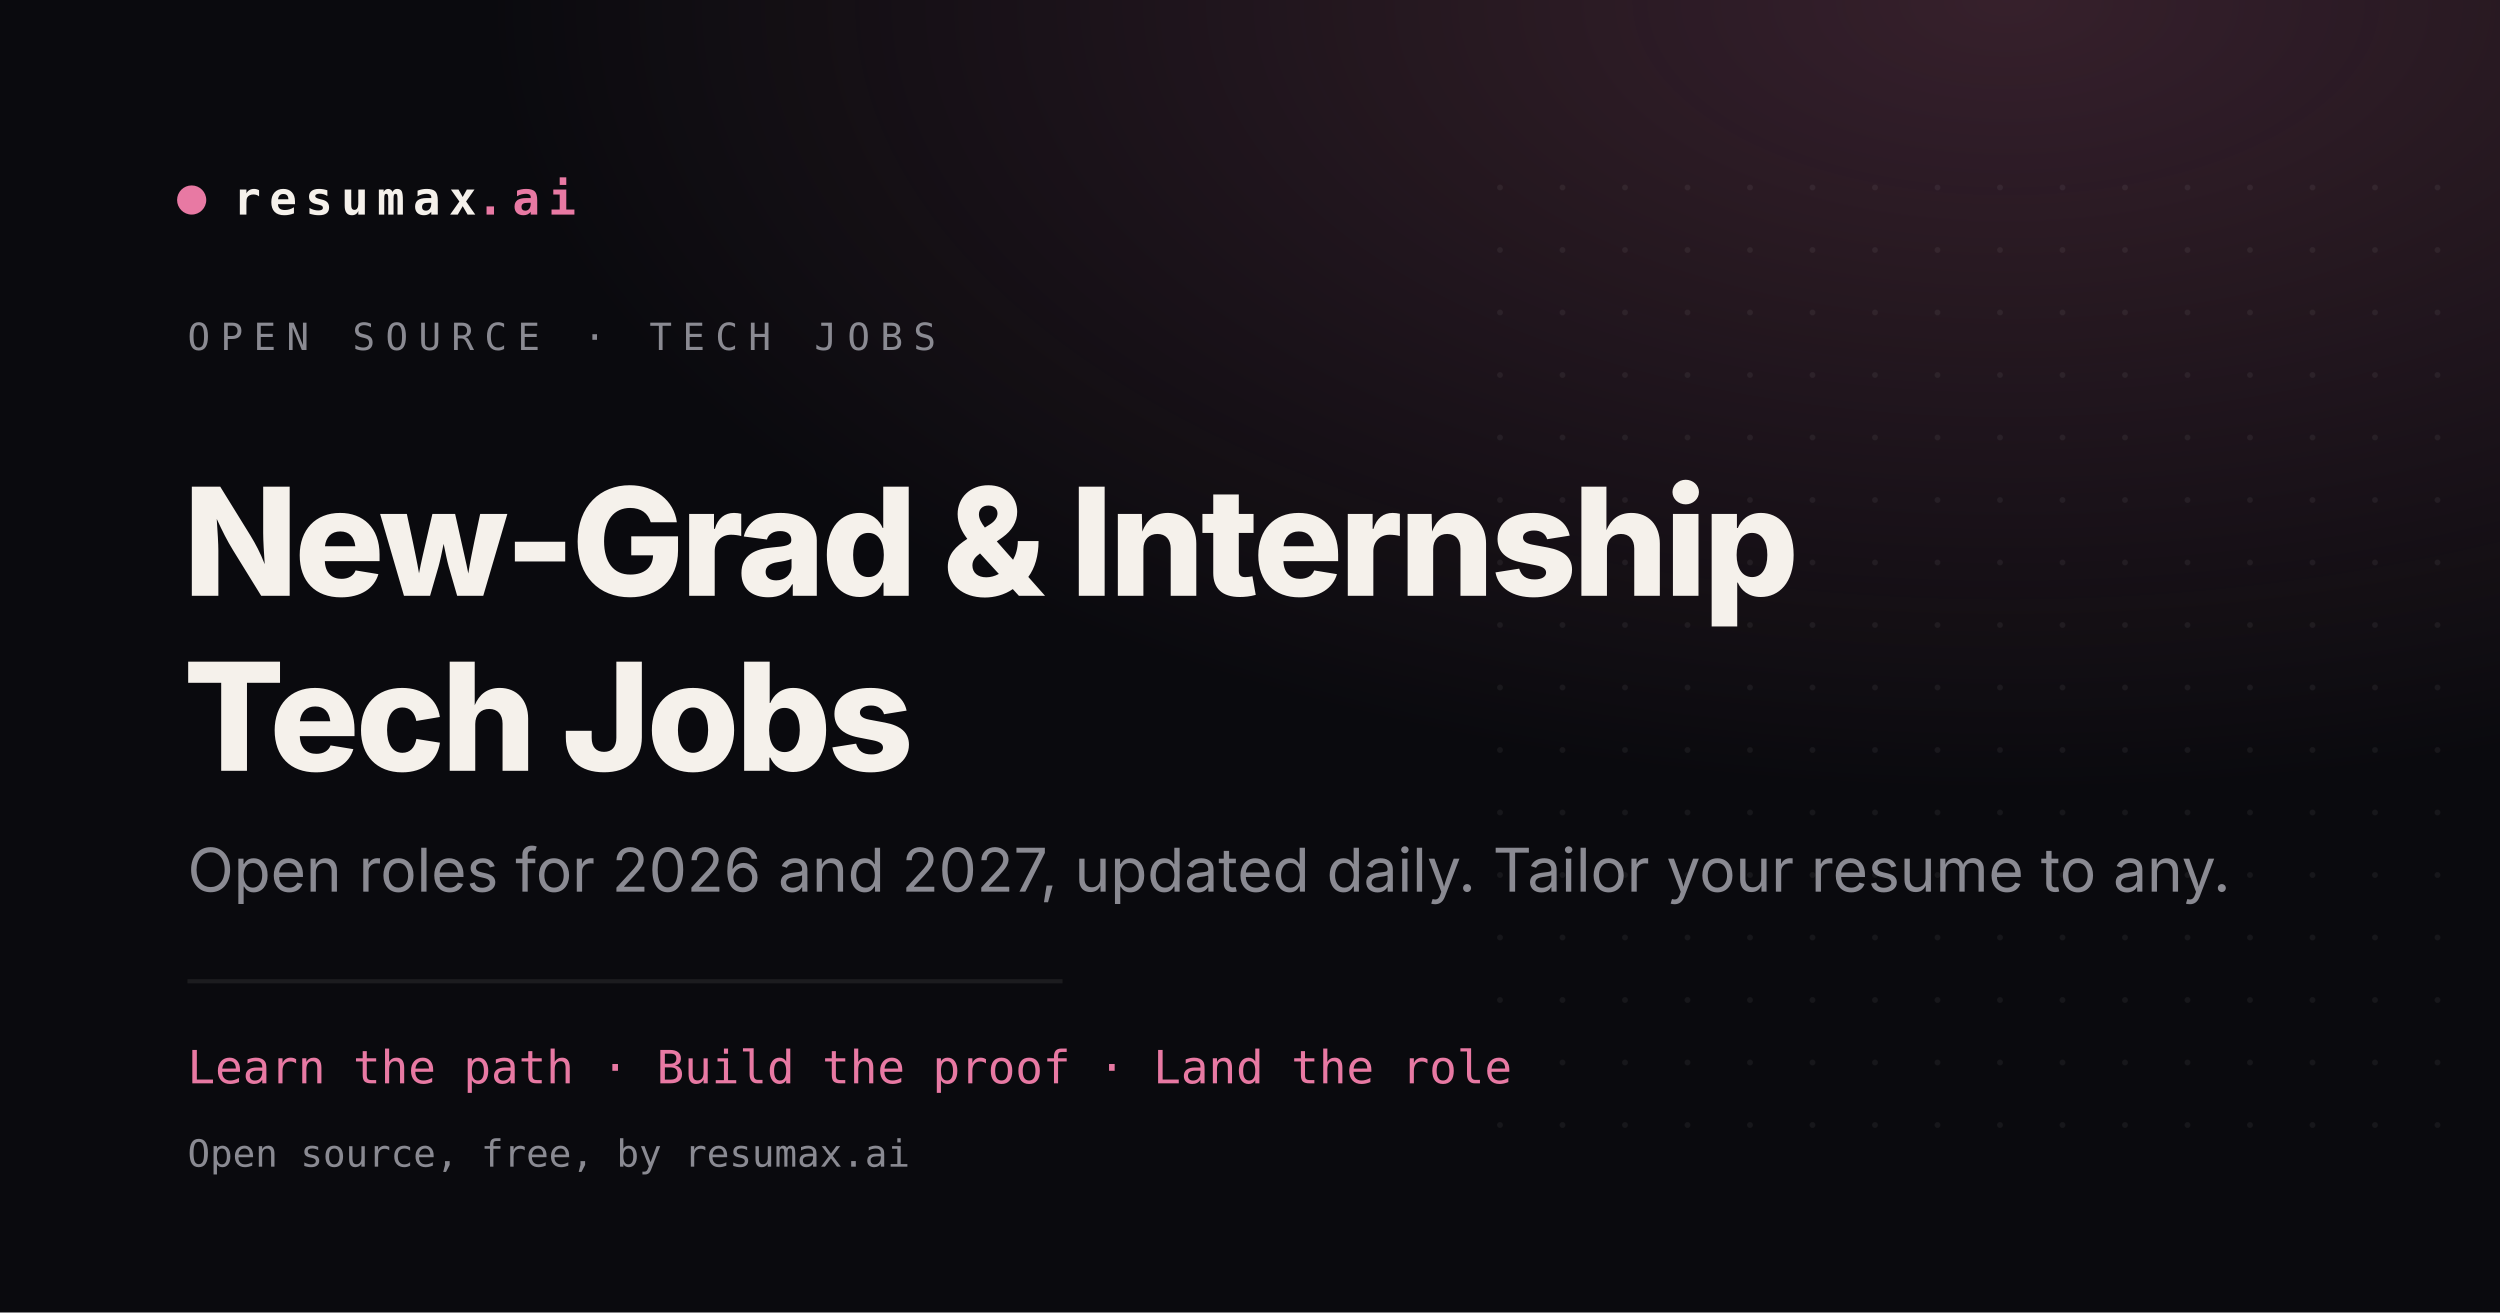
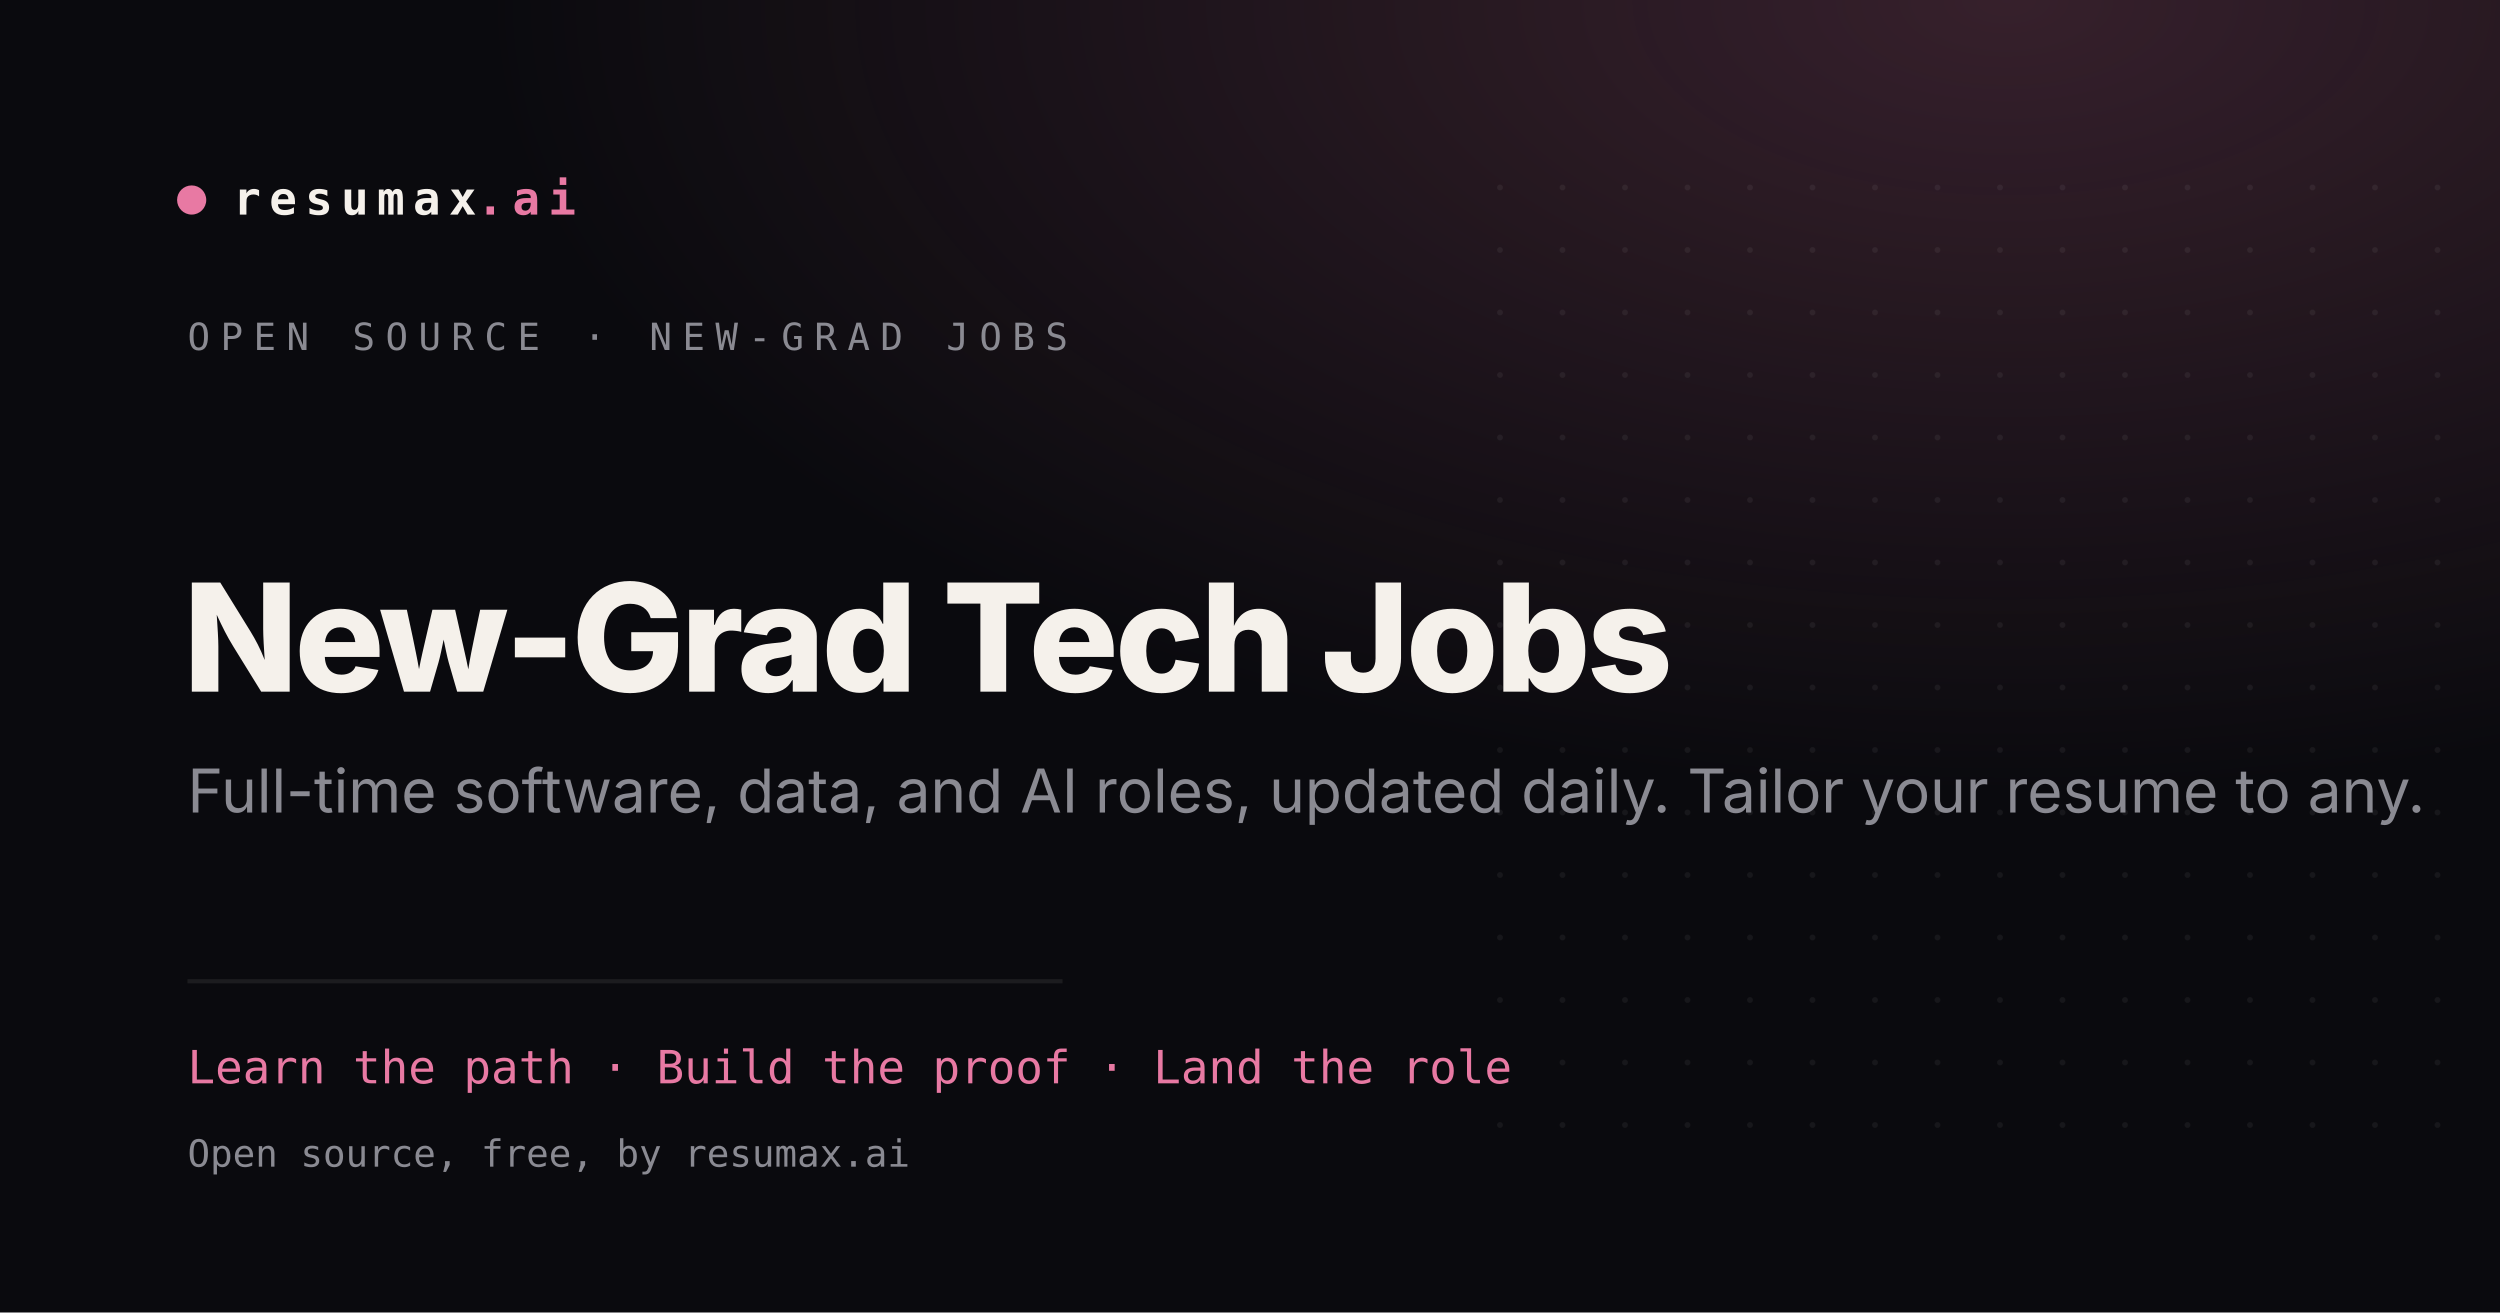
- <svg xmlns="http://www.w3.org/2000/svg" viewBox="0 0 1200 630" width="1200" height="630" role="img" aria-label="New-Grad and Internship Tech Jobs">
+ <svg xmlns="http://www.w3.org/2000/svg" viewBox="0 0 1200 630" width="1200" height="630" role="img" aria-label="New-Grad &amp; Experienced Tech Jobs">
  <defs>
    <radialGradient id="og" cx="0.8" cy="0.0" r="1.1">
      <stop offset="0" stop-color="#E879A3" stop-opacity="0.20" />
      <stop offset="0.55" stop-color="#E879A3" stop-opacity="0" />
    </radialGradient>
  </defs>
  <rect width="1200" height="630" fill="#0A0A0E" />
  <rect width="1200" height="630" fill="url(#og)" />
  <circle cx="720" cy="90" r="1.4" fill="#F5F1EB" fill-opacity="0.06" />
  <circle cx="750" cy="90" r="1.4" fill="#F5F1EB" fill-opacity="0.06" />
  <circle cx="780" cy="90" r="1.4" fill="#F5F1EB" fill-opacity="0.06" />
  <circle cx="810" cy="90" r="1.4" fill="#F5F1EB" fill-opacity="0.06" />
  <circle cx="840" cy="90" r="1.4" fill="#F5F1EB" fill-opacity="0.06" />
  <circle cx="870" cy="90" r="1.4" fill="#F5F1EB" fill-opacity="0.06" />
  <circle cx="900" cy="90" r="1.4" fill="#F5F1EB" fill-opacity="0.06" />
  <circle cx="930" cy="90" r="1.4" fill="#F5F1EB" fill-opacity="0.06" />
  <circle cx="960" cy="90" r="1.4" fill="#F5F1EB" fill-opacity="0.06" />
  <circle cx="990" cy="90" r="1.4" fill="#F5F1EB" fill-opacity="0.06" />
  <circle cx="1020" cy="90" r="1.4" fill="#F5F1EB" fill-opacity="0.06" />
  <circle cx="1050" cy="90" r="1.4" fill="#F5F1EB" fill-opacity="0.06" />
  <circle cx="1080" cy="90" r="1.4" fill="#F5F1EB" fill-opacity="0.06" />
  <circle cx="1110" cy="90" r="1.4" fill="#F5F1EB" fill-opacity="0.06" />
  <circle cx="1140" cy="90" r="1.4" fill="#F5F1EB" fill-opacity="0.06" />
  <circle cx="1170" cy="90" r="1.4" fill="#F5F1EB" fill-opacity="0.06" />
  <circle cx="720" cy="120" r="1.4" fill="#F5F1EB" fill-opacity="0.06" />
  <circle cx="750" cy="120" r="1.4" fill="#F5F1EB" fill-opacity="0.06" />
  <circle cx="780" cy="120" r="1.4" fill="#F5F1EB" fill-opacity="0.06" />
  <circle cx="810" cy="120" r="1.4" fill="#F5F1EB" fill-opacity="0.06" />
  <circle cx="840" cy="120" r="1.4" fill="#F5F1EB" fill-opacity="0.06" />
  <circle cx="870" cy="120" r="1.4" fill="#F5F1EB" fill-opacity="0.06" />
  <circle cx="900" cy="120" r="1.4" fill="#F5F1EB" fill-opacity="0.06" />
  <circle cx="930" cy="120" r="1.4" fill="#F5F1EB" fill-opacity="0.06" />
  <circle cx="960" cy="120" r="1.4" fill="#F5F1EB" fill-opacity="0.06" />
  <circle cx="990" cy="120" r="1.4" fill="#F5F1EB" fill-opacity="0.06" />
  <circle cx="1020" cy="120" r="1.4" fill="#F5F1EB" fill-opacity="0.06" />
  <circle cx="1050" cy="120" r="1.4" fill="#F5F1EB" fill-opacity="0.06" />
  <circle cx="1080" cy="120" r="1.4" fill="#F5F1EB" fill-opacity="0.06" />
  <circle cx="1110" cy="120" r="1.4" fill="#F5F1EB" fill-opacity="0.06" />
  <circle cx="1140" cy="120" r="1.4" fill="#F5F1EB" fill-opacity="0.06" />
  <circle cx="1170" cy="120" r="1.4" fill="#F5F1EB" fill-opacity="0.06" />
  <circle cx="720" cy="150" r="1.4" fill="#F5F1EB" fill-opacity="0.06" />
  <circle cx="750" cy="150" r="1.4" fill="#F5F1EB" fill-opacity="0.06" />
  <circle cx="780" cy="150" r="1.4" fill="#F5F1EB" fill-opacity="0.06" />
  <circle cx="810" cy="150" r="1.4" fill="#F5F1EB" fill-opacity="0.06" />
  <circle cx="840" cy="150" r="1.4" fill="#F5F1EB" fill-opacity="0.06" />
  <circle cx="870" cy="150" r="1.4" fill="#F5F1EB" fill-opacity="0.06" />
  <circle cx="900" cy="150" r="1.4" fill="#F5F1EB" fill-opacity="0.06" />
  <circle cx="930" cy="150" r="1.4" fill="#F5F1EB" fill-opacity="0.06" />
  <circle cx="960" cy="150" r="1.4" fill="#F5F1EB" fill-opacity="0.06" />
  <circle cx="990" cy="150" r="1.4" fill="#F5F1EB" fill-opacity="0.06" />
  <circle cx="1020" cy="150" r="1.4" fill="#F5F1EB" fill-opacity="0.06" />
  <circle cx="1050" cy="150" r="1.4" fill="#F5F1EB" fill-opacity="0.06" />
  <circle cx="1080" cy="150" r="1.4" fill="#F5F1EB" fill-opacity="0.06" />
  <circle cx="1110" cy="150" r="1.4" fill="#F5F1EB" fill-opacity="0.06" />
  <circle cx="1140" cy="150" r="1.4" fill="#F5F1EB" fill-opacity="0.06" />
  <circle cx="1170" cy="150" r="1.4" fill="#F5F1EB" fill-opacity="0.06" />
  <circle cx="720" cy="180" r="1.4" fill="#F5F1EB" fill-opacity="0.06" />
  <circle cx="750" cy="180" r="1.4" fill="#F5F1EB" fill-opacity="0.06" />
  <circle cx="780" cy="180" r="1.4" fill="#F5F1EB" fill-opacity="0.06" />
  <circle cx="810" cy="180" r="1.4" fill="#F5F1EB" fill-opacity="0.06" />
  <circle cx="840" cy="180" r="1.4" fill="#F5F1EB" fill-opacity="0.06" />
  <circle cx="870" cy="180" r="1.4" fill="#F5F1EB" fill-opacity="0.06" />
  <circle cx="900" cy="180" r="1.4" fill="#F5F1EB" fill-opacity="0.06" />
  <circle cx="930" cy="180" r="1.4" fill="#F5F1EB" fill-opacity="0.06" />
  <circle cx="960" cy="180" r="1.4" fill="#F5F1EB" fill-opacity="0.06" />
  <circle cx="990" cy="180" r="1.4" fill="#F5F1EB" fill-opacity="0.06" />
  <circle cx="1020" cy="180" r="1.4" fill="#F5F1EB" fill-opacity="0.06" />
  <circle cx="1050" cy="180" r="1.4" fill="#F5F1EB" fill-opacity="0.06" />
  <circle cx="1080" cy="180" r="1.4" fill="#F5F1EB" fill-opacity="0.06" />
  <circle cx="1110" cy="180" r="1.4" fill="#F5F1EB" fill-opacity="0.06" />
  <circle cx="1140" cy="180" r="1.4" fill="#F5F1EB" fill-opacity="0.06" />
  <circle cx="1170" cy="180" r="1.4" fill="#F5F1EB" fill-opacity="0.06" />
  <circle cx="720" cy="210" r="1.4" fill="#F5F1EB" fill-opacity="0.06" />
  <circle cx="750" cy="210" r="1.4" fill="#F5F1EB" fill-opacity="0.06" />
  <circle cx="780" cy="210" r="1.4" fill="#F5F1EB" fill-opacity="0.06" />
  <circle cx="810" cy="210" r="1.4" fill="#F5F1EB" fill-opacity="0.06" />
  <circle cx="840" cy="210" r="1.4" fill="#F5F1EB" fill-opacity="0.06" />
  <circle cx="870" cy="210" r="1.4" fill="#F5F1EB" fill-opacity="0.06" />
  <circle cx="900" cy="210" r="1.4" fill="#F5F1EB" fill-opacity="0.06" />
  <circle cx="930" cy="210" r="1.4" fill="#F5F1EB" fill-opacity="0.06" />
  <circle cx="960" cy="210" r="1.4" fill="#F5F1EB" fill-opacity="0.06" />
  <circle cx="990" cy="210" r="1.4" fill="#F5F1EB" fill-opacity="0.06" />
  <circle cx="1020" cy="210" r="1.4" fill="#F5F1EB" fill-opacity="0.06" />
  <circle cx="1050" cy="210" r="1.4" fill="#F5F1EB" fill-opacity="0.06" />
  <circle cx="1080" cy="210" r="1.4" fill="#F5F1EB" fill-opacity="0.06" />
  <circle cx="1110" cy="210" r="1.4" fill="#F5F1EB" fill-opacity="0.06" />
  <circle cx="1140" cy="210" r="1.4" fill="#F5F1EB" fill-opacity="0.06" />
  <circle cx="1170" cy="210" r="1.4" fill="#F5F1EB" fill-opacity="0.06" />
  <circle cx="720" cy="240" r="1.4" fill="#F5F1EB" fill-opacity="0.06" />
  <circle cx="750" cy="240" r="1.4" fill="#F5F1EB" fill-opacity="0.06" />
  <circle cx="780" cy="240" r="1.4" fill="#F5F1EB" fill-opacity="0.06" />
  <circle cx="810" cy="240" r="1.4" fill="#F5F1EB" fill-opacity="0.06" />
  <circle cx="840" cy="240" r="1.4" fill="#F5F1EB" fill-opacity="0.06" />
  <circle cx="870" cy="240" r="1.4" fill="#F5F1EB" fill-opacity="0.06" />
  <circle cx="900" cy="240" r="1.4" fill="#F5F1EB" fill-opacity="0.06" />
  <circle cx="930" cy="240" r="1.4" fill="#F5F1EB" fill-opacity="0.06" />
  <circle cx="960" cy="240" r="1.4" fill="#F5F1EB" fill-opacity="0.06" />
  <circle cx="990" cy="240" r="1.4" fill="#F5F1EB" fill-opacity="0.06" />
  <circle cx="1020" cy="240" r="1.4" fill="#F5F1EB" fill-opacity="0.06" />
  <circle cx="1050" cy="240" r="1.4" fill="#F5F1EB" fill-opacity="0.06" />
  <circle cx="1080" cy="240" r="1.4" fill="#F5F1EB" fill-opacity="0.06" />
  <circle cx="1110" cy="240" r="1.4" fill="#F5F1EB" fill-opacity="0.06" />
  <circle cx="1140" cy="240" r="1.4" fill="#F5F1EB" fill-opacity="0.06" />
  <circle cx="1170" cy="240" r="1.4" fill="#F5F1EB" fill-opacity="0.06" />
  <circle cx="720" cy="270" r="1.4" fill="#F5F1EB" fill-opacity="0.06" />
  <circle cx="750" cy="270" r="1.4" fill="#F5F1EB" fill-opacity="0.06" />
  <circle cx="780" cy="270" r="1.4" fill="#F5F1EB" fill-opacity="0.06" />
  <circle cx="810" cy="270" r="1.4" fill="#F5F1EB" fill-opacity="0.06" />
  <circle cx="840" cy="270" r="1.4" fill="#F5F1EB" fill-opacity="0.06" />
  <circle cx="870" cy="270" r="1.4" fill="#F5F1EB" fill-opacity="0.06" />
  <circle cx="900" cy="270" r="1.4" fill="#F5F1EB" fill-opacity="0.06" />
  <circle cx="930" cy="270" r="1.4" fill="#F5F1EB" fill-opacity="0.06" />
  <circle cx="960" cy="270" r="1.4" fill="#F5F1EB" fill-opacity="0.06" />
  <circle cx="990" cy="270" r="1.4" fill="#F5F1EB" fill-opacity="0.06" />
  <circle cx="1020" cy="270" r="1.4" fill="#F5F1EB" fill-opacity="0.06" />
  <circle cx="1050" cy="270" r="1.4" fill="#F5F1EB" fill-opacity="0.06" />
  <circle cx="1080" cy="270" r="1.4" fill="#F5F1EB" fill-opacity="0.06" />
  <circle cx="1110" cy="270" r="1.4" fill="#F5F1EB" fill-opacity="0.06" />
  <circle cx="1140" cy="270" r="1.4" fill="#F5F1EB" fill-opacity="0.06" />
  <circle cx="1170" cy="270" r="1.4" fill="#F5F1EB" fill-opacity="0.06" />
  <circle cx="720" cy="300" r="1.4" fill="#F5F1EB" fill-opacity="0.06" />
  <circle cx="750" cy="300" r="1.4" fill="#F5F1EB" fill-opacity="0.06" />
  <circle cx="780" cy="300" r="1.4" fill="#F5F1EB" fill-opacity="0.06" />
  <circle cx="810" cy="300" r="1.4" fill="#F5F1EB" fill-opacity="0.06" />
  <circle cx="840" cy="300" r="1.4" fill="#F5F1EB" fill-opacity="0.06" />
  <circle cx="870" cy="300" r="1.4" fill="#F5F1EB" fill-opacity="0.06" />
  <circle cx="900" cy="300" r="1.4" fill="#F5F1EB" fill-opacity="0.06" />
  <circle cx="930" cy="300" r="1.4" fill="#F5F1EB" fill-opacity="0.06" />
  <circle cx="960" cy="300" r="1.4" fill="#F5F1EB" fill-opacity="0.06" />
  <circle cx="990" cy="300" r="1.4" fill="#F5F1EB" fill-opacity="0.06" />
  <circle cx="1020" cy="300" r="1.4" fill="#F5F1EB" fill-opacity="0.06" />
  <circle cx="1050" cy="300" r="1.4" fill="#F5F1EB" fill-opacity="0.06" />
  <circle cx="1080" cy="300" r="1.4" fill="#F5F1EB" fill-opacity="0.06" />
  <circle cx="1110" cy="300" r="1.4" fill="#F5F1EB" fill-opacity="0.06" />
  <circle cx="1140" cy="300" r="1.4" fill="#F5F1EB" fill-opacity="0.06" />
  <circle cx="1170" cy="300" r="1.4" fill="#F5F1EB" fill-opacity="0.06" />
  <circle cx="720" cy="330" r="1.4" fill="#F5F1EB" fill-opacity="0.06" />
  <circle cx="750" cy="330" r="1.4" fill="#F5F1EB" fill-opacity="0.06" />
  <circle cx="780" cy="330" r="1.4" fill="#F5F1EB" fill-opacity="0.06" />
  <circle cx="810" cy="330" r="1.4" fill="#F5F1EB" fill-opacity="0.06" />
  <circle cx="840" cy="330" r="1.4" fill="#F5F1EB" fill-opacity="0.06" />
  <circle cx="870" cy="330" r="1.4" fill="#F5F1EB" fill-opacity="0.06" />
  <circle cx="900" cy="330" r="1.4" fill="#F5F1EB" fill-opacity="0.06" />
  <circle cx="930" cy="330" r="1.4" fill="#F5F1EB" fill-opacity="0.06" />
  <circle cx="960" cy="330" r="1.4" fill="#F5F1EB" fill-opacity="0.06" />
  <circle cx="990" cy="330" r="1.4" fill="#F5F1EB" fill-opacity="0.06" />
  <circle cx="1020" cy="330" r="1.4" fill="#F5F1EB" fill-opacity="0.06" />
  <circle cx="1050" cy="330" r="1.4" fill="#F5F1EB" fill-opacity="0.06" />
  <circle cx="1080" cy="330" r="1.4" fill="#F5F1EB" fill-opacity="0.06" />
  <circle cx="1110" cy="330" r="1.4" fill="#F5F1EB" fill-opacity="0.06" />
  <circle cx="1140" cy="330" r="1.4" fill="#F5F1EB" fill-opacity="0.06" />
  <circle cx="1170" cy="330" r="1.4" fill="#F5F1EB" fill-opacity="0.06" />
  <circle cx="720" cy="360" r="1.4" fill="#F5F1EB" fill-opacity="0.06" />
  <circle cx="750" cy="360" r="1.4" fill="#F5F1EB" fill-opacity="0.06" />
  <circle cx="780" cy="360" r="1.4" fill="#F5F1EB" fill-opacity="0.06" />
  <circle cx="810" cy="360" r="1.4" fill="#F5F1EB" fill-opacity="0.06" />
  <circle cx="840" cy="360" r="1.4" fill="#F5F1EB" fill-opacity="0.06" />
  <circle cx="870" cy="360" r="1.4" fill="#F5F1EB" fill-opacity="0.06" />
  <circle cx="900" cy="360" r="1.4" fill="#F5F1EB" fill-opacity="0.06" />
  <circle cx="930" cy="360" r="1.4" fill="#F5F1EB" fill-opacity="0.06" />
  <circle cx="960" cy="360" r="1.4" fill="#F5F1EB" fill-opacity="0.06" />
  <circle cx="990" cy="360" r="1.4" fill="#F5F1EB" fill-opacity="0.06" />
  <circle cx="1020" cy="360" r="1.4" fill="#F5F1EB" fill-opacity="0.06" />
  <circle cx="1050" cy="360" r="1.4" fill="#F5F1EB" fill-opacity="0.06" />
  <circle cx="1080" cy="360" r="1.4" fill="#F5F1EB" fill-opacity="0.06" />
  <circle cx="1110" cy="360" r="1.4" fill="#F5F1EB" fill-opacity="0.06" />
  <circle cx="1140" cy="360" r="1.4" fill="#F5F1EB" fill-opacity="0.06" />
  <circle cx="1170" cy="360" r="1.4" fill="#F5F1EB" fill-opacity="0.06" />
  <circle cx="720" cy="390" r="1.4" fill="#F5F1EB" fill-opacity="0.06" />
  <circle cx="750" cy="390" r="1.4" fill="#F5F1EB" fill-opacity="0.06" />
  <circle cx="780" cy="390" r="1.4" fill="#F5F1EB" fill-opacity="0.06" />
  <circle cx="810" cy="390" r="1.4" fill="#F5F1EB" fill-opacity="0.06" />
  <circle cx="840" cy="390" r="1.4" fill="#F5F1EB" fill-opacity="0.06" />
  <circle cx="870" cy="390" r="1.4" fill="#F5F1EB" fill-opacity="0.06" />
  <circle cx="900" cy="390" r="1.4" fill="#F5F1EB" fill-opacity="0.06" />
  <circle cx="930" cy="390" r="1.4" fill="#F5F1EB" fill-opacity="0.06" />
  <circle cx="960" cy="390" r="1.4" fill="#F5F1EB" fill-opacity="0.06" />
  <circle cx="990" cy="390" r="1.4" fill="#F5F1EB" fill-opacity="0.06" />
  <circle cx="1020" cy="390" r="1.4" fill="#F5F1EB" fill-opacity="0.06" />
  <circle cx="1050" cy="390" r="1.4" fill="#F5F1EB" fill-opacity="0.06" />
  <circle cx="1080" cy="390" r="1.4" fill="#F5F1EB" fill-opacity="0.06" />
  <circle cx="1110" cy="390" r="1.4" fill="#F5F1EB" fill-opacity="0.06" />
  <circle cx="1140" cy="390" r="1.4" fill="#F5F1EB" fill-opacity="0.06" />
  <circle cx="1170" cy="390" r="1.4" fill="#F5F1EB" fill-opacity="0.06" />
  <circle cx="720" cy="420" r="1.4" fill="#F5F1EB" fill-opacity="0.06" />
  <circle cx="750" cy="420" r="1.4" fill="#F5F1EB" fill-opacity="0.06" />
  <circle cx="780" cy="420" r="1.4" fill="#F5F1EB" fill-opacity="0.06" />
  <circle cx="810" cy="420" r="1.4" fill="#F5F1EB" fill-opacity="0.06" />
  <circle cx="840" cy="420" r="1.4" fill="#F5F1EB" fill-opacity="0.06" />
  <circle cx="870" cy="420" r="1.4" fill="#F5F1EB" fill-opacity="0.06" />
  <circle cx="900" cy="420" r="1.4" fill="#F5F1EB" fill-opacity="0.06" />
  <circle cx="930" cy="420" r="1.4" fill="#F5F1EB" fill-opacity="0.06" />
  <circle cx="960" cy="420" r="1.4" fill="#F5F1EB" fill-opacity="0.06" />
  <circle cx="990" cy="420" r="1.4" fill="#F5F1EB" fill-opacity="0.06" />
  <circle cx="1020" cy="420" r="1.4" fill="#F5F1EB" fill-opacity="0.06" />
  <circle cx="1050" cy="420" r="1.4" fill="#F5F1EB" fill-opacity="0.06" />
  <circle cx="1080" cy="420" r="1.4" fill="#F5F1EB" fill-opacity="0.06" />
  <circle cx="1110" cy="420" r="1.4" fill="#F5F1EB" fill-opacity="0.06" />
  <circle cx="1140" cy="420" r="1.4" fill="#F5F1EB" fill-opacity="0.06" />
  <circle cx="1170" cy="420" r="1.4" fill="#F5F1EB" fill-opacity="0.06" />
  <circle cx="720" cy="450" r="1.4" fill="#F5F1EB" fill-opacity="0.06" />
  <circle cx="750" cy="450" r="1.4" fill="#F5F1EB" fill-opacity="0.06" />
  <circle cx="780" cy="450" r="1.4" fill="#F5F1EB" fill-opacity="0.06" />
  <circle cx="810" cy="450" r="1.4" fill="#F5F1EB" fill-opacity="0.06" />
  <circle cx="840" cy="450" r="1.4" fill="#F5F1EB" fill-opacity="0.06" />
  <circle cx="870" cy="450" r="1.4" fill="#F5F1EB" fill-opacity="0.06" />
  <circle cx="900" cy="450" r="1.4" fill="#F5F1EB" fill-opacity="0.06" />
  <circle cx="930" cy="450" r="1.4" fill="#F5F1EB" fill-opacity="0.06" />
  <circle cx="960" cy="450" r="1.4" fill="#F5F1EB" fill-opacity="0.06" />
  <circle cx="990" cy="450" r="1.4" fill="#F5F1EB" fill-opacity="0.06" />
  <circle cx="1020" cy="450" r="1.4" fill="#F5F1EB" fill-opacity="0.06" />
  <circle cx="1050" cy="450" r="1.4" fill="#F5F1EB" fill-opacity="0.06" />
  <circle cx="1080" cy="450" r="1.4" fill="#F5F1EB" fill-opacity="0.06" />
  <circle cx="1110" cy="450" r="1.4" fill="#F5F1EB" fill-opacity="0.06" />
  <circle cx="1140" cy="450" r="1.4" fill="#F5F1EB" fill-opacity="0.06" />
  <circle cx="1170" cy="450" r="1.4" fill="#F5F1EB" fill-opacity="0.06" />
  <circle cx="720" cy="480" r="1.4" fill="#F5F1EB" fill-opacity="0.06" />
  <circle cx="750" cy="480" r="1.4" fill="#F5F1EB" fill-opacity="0.06" />
  <circle cx="780" cy="480" r="1.4" fill="#F5F1EB" fill-opacity="0.06" />
  <circle cx="810" cy="480" r="1.4" fill="#F5F1EB" fill-opacity="0.06" />
  <circle cx="840" cy="480" r="1.4" fill="#F5F1EB" fill-opacity="0.06" />
  <circle cx="870" cy="480" r="1.4" fill="#F5F1EB" fill-opacity="0.06" />
  <circle cx="900" cy="480" r="1.4" fill="#F5F1EB" fill-opacity="0.06" />
  <circle cx="930" cy="480" r="1.4" fill="#F5F1EB" fill-opacity="0.06" />
  <circle cx="960" cy="480" r="1.4" fill="#F5F1EB" fill-opacity="0.06" />
  <circle cx="990" cy="480" r="1.4" fill="#F5F1EB" fill-opacity="0.06" />
  <circle cx="1020" cy="480" r="1.4" fill="#F5F1EB" fill-opacity="0.06" />
  <circle cx="1050" cy="480" r="1.4" fill="#F5F1EB" fill-opacity="0.06" />
  <circle cx="1080" cy="480" r="1.4" fill="#F5F1EB" fill-opacity="0.06" />
  <circle cx="1110" cy="480" r="1.4" fill="#F5F1EB" fill-opacity="0.06" />
  <circle cx="1140" cy="480" r="1.4" fill="#F5F1EB" fill-opacity="0.06" />
  <circle cx="1170" cy="480" r="1.4" fill="#F5F1EB" fill-opacity="0.06" />
  <circle cx="720" cy="510" r="1.4" fill="#F5F1EB" fill-opacity="0.06" />
  <circle cx="750" cy="510" r="1.4" fill="#F5F1EB" fill-opacity="0.06" />
  <circle cx="780" cy="510" r="1.4" fill="#F5F1EB" fill-opacity="0.06" />
  <circle cx="810" cy="510" r="1.4" fill="#F5F1EB" fill-opacity="0.06" />
  <circle cx="840" cy="510" r="1.4" fill="#F5F1EB" fill-opacity="0.06" />
  <circle cx="870" cy="510" r="1.4" fill="#F5F1EB" fill-opacity="0.06" />
  <circle cx="900" cy="510" r="1.4" fill="#F5F1EB" fill-opacity="0.06" />
  <circle cx="930" cy="510" r="1.4" fill="#F5F1EB" fill-opacity="0.06" />
  <circle cx="960" cy="510" r="1.4" fill="#F5F1EB" fill-opacity="0.06" />
  <circle cx="990" cy="510" r="1.4" fill="#F5F1EB" fill-opacity="0.06" />
  <circle cx="1020" cy="510" r="1.4" fill="#F5F1EB" fill-opacity="0.06" />
  <circle cx="1050" cy="510" r="1.4" fill="#F5F1EB" fill-opacity="0.06" />
  <circle cx="1080" cy="510" r="1.4" fill="#F5F1EB" fill-opacity="0.06" />
  <circle cx="1110" cy="510" r="1.4" fill="#F5F1EB" fill-opacity="0.06" />
  <circle cx="1140" cy="510" r="1.4" fill="#F5F1EB" fill-opacity="0.06" />
  <circle cx="1170" cy="510" r="1.4" fill="#F5F1EB" fill-opacity="0.06" />
  <circle cx="720" cy="540" r="1.4" fill="#F5F1EB" fill-opacity="0.06" />
  <circle cx="750" cy="540" r="1.4" fill="#F5F1EB" fill-opacity="0.06" />
  <circle cx="780" cy="540" r="1.4" fill="#F5F1EB" fill-opacity="0.06" />
  <circle cx="810" cy="540" r="1.4" fill="#F5F1EB" fill-opacity="0.06" />
  <circle cx="840" cy="540" r="1.4" fill="#F5F1EB" fill-opacity="0.06" />
  <circle cx="870" cy="540" r="1.4" fill="#F5F1EB" fill-opacity="0.06" />
  <circle cx="900" cy="540" r="1.4" fill="#F5F1EB" fill-opacity="0.06" />
  <circle cx="930" cy="540" r="1.4" fill="#F5F1EB" fill-opacity="0.06" />
  <circle cx="960" cy="540" r="1.4" fill="#F5F1EB" fill-opacity="0.06" />
  <circle cx="990" cy="540" r="1.4" fill="#F5F1EB" fill-opacity="0.06" />
  <circle cx="1020" cy="540" r="1.4" fill="#F5F1EB" fill-opacity="0.06" />
  <circle cx="1050" cy="540" r="1.4" fill="#F5F1EB" fill-opacity="0.06" />
  <circle cx="1080" cy="540" r="1.4" fill="#F5F1EB" fill-opacity="0.06" />
  <circle cx="1110" cy="540" r="1.4" fill="#F5F1EB" fill-opacity="0.06" />
  <circle cx="1140" cy="540" r="1.4" fill="#F5F1EB" fill-opacity="0.06" />
  <circle cx="1170" cy="540" r="1.4" fill="#F5F1EB" fill-opacity="0.06" />
  <g font-family="'JetBrains Mono', ui-monospace, 'SF Mono', Menlo, monospace">
    <circle cx="92" cy="96" r="7" fill="#E879A3" />
    <text x="112" y="103" font-size="22" letter-spacing="4" fill="#F5F1EB" font-weight="700">resumax<tspan fill="#E879A3">.ai</tspan>
    </text>
-     <text x="90" y="168" font-size="18" letter-spacing="5" fill="#8A8A92">OPEN SOURCE · TECH JOBS</text>
+     <text x="90" y="168" font-size="18" letter-spacing="5" fill="#8A8A92">OPEN SOURCE · NEW-GRAD JOBS</text>
  </g>
-   <text x="88" y="286" font-family="'Inter', -apple-system, 'Segoe UI', Roboto, Arial, sans-serif" font-size="72" font-weight="800" letter-spacing="-1.8" fill="#F5F1EB">New-Grad &amp; Internship</text>
-   <text x="88" y="370" font-family="'Inter', -apple-system, 'Segoe UI', Roboto, Arial, sans-serif" font-size="72" font-weight="800" letter-spacing="-1.8" fill="#F5F1EB">Tech Jobs</text>
-   <text x="90" y="428" font-family="'Inter', -apple-system, 'Segoe UI', Roboto, Arial, sans-serif" font-size="29" fill="#8A8A92">Open roles for 2026 and 2027, updated daily. Tailor your resume to any.</text>
+   <text x="88" y="332" font-family="'Inter', -apple-system, 'Segoe UI', Roboto, Arial, sans-serif" font-size="72" font-weight="800" letter-spacing="-1.8" fill="#F5F1EB">New-Grad Tech Jobs</text>
+   <text x="90" y="390" font-family="'Inter', -apple-system, 'Segoe UI', Roboto, Arial, sans-serif" font-size="29" fill="#8A8A92">Full-time software, data, and AI roles, updated daily. Tailor your resume to any.</text>
  <g transform="translate(90, 470)">
    <rect width="420" height="2" fill="#F5F1EB" fill-opacity="0.08" />
  </g>
  <text x="90" y="520" font-family="'JetBrains Mono', ui-monospace, 'SF Mono', Menlo, monospace" font-size="22" fill="#E879A3">Learn the path · Build the proof · Land the role</text>
  <text x="90" y="560" font-family="'JetBrains Mono', ui-monospace, 'SF Mono', Menlo, monospace" font-size="18" fill="#8A8A92">Open source, free, by resumax.ai</text>
</svg>
